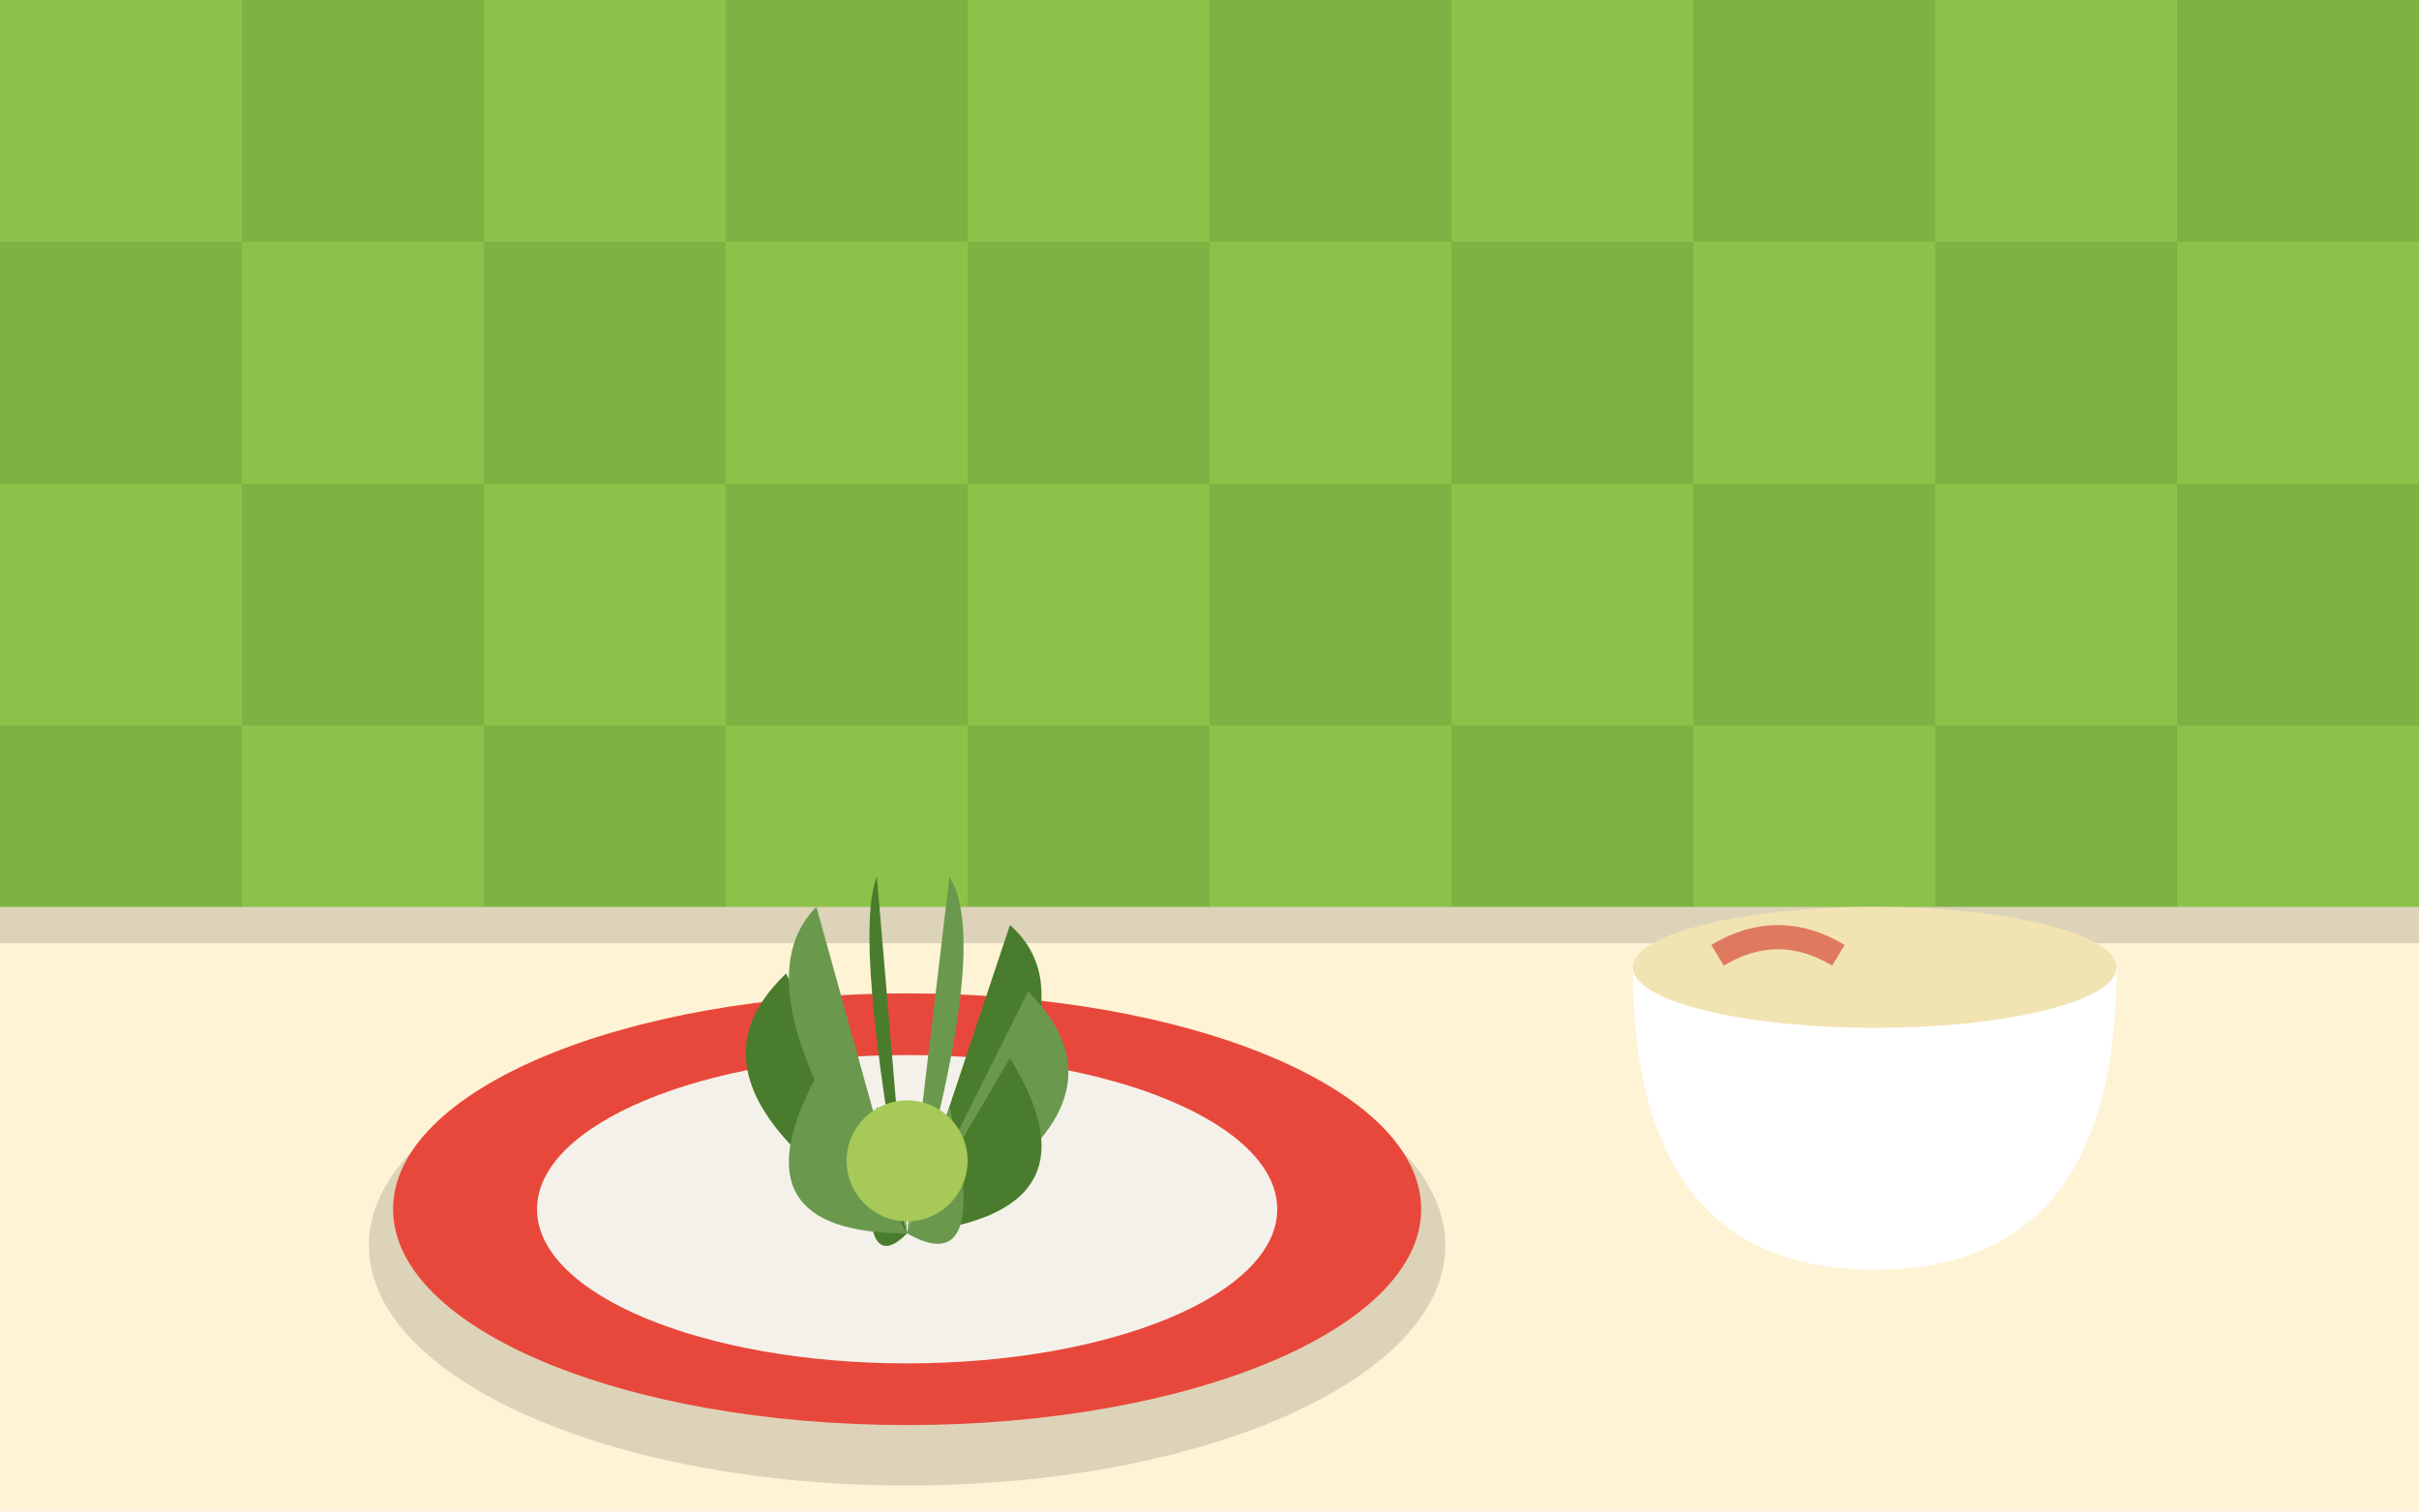
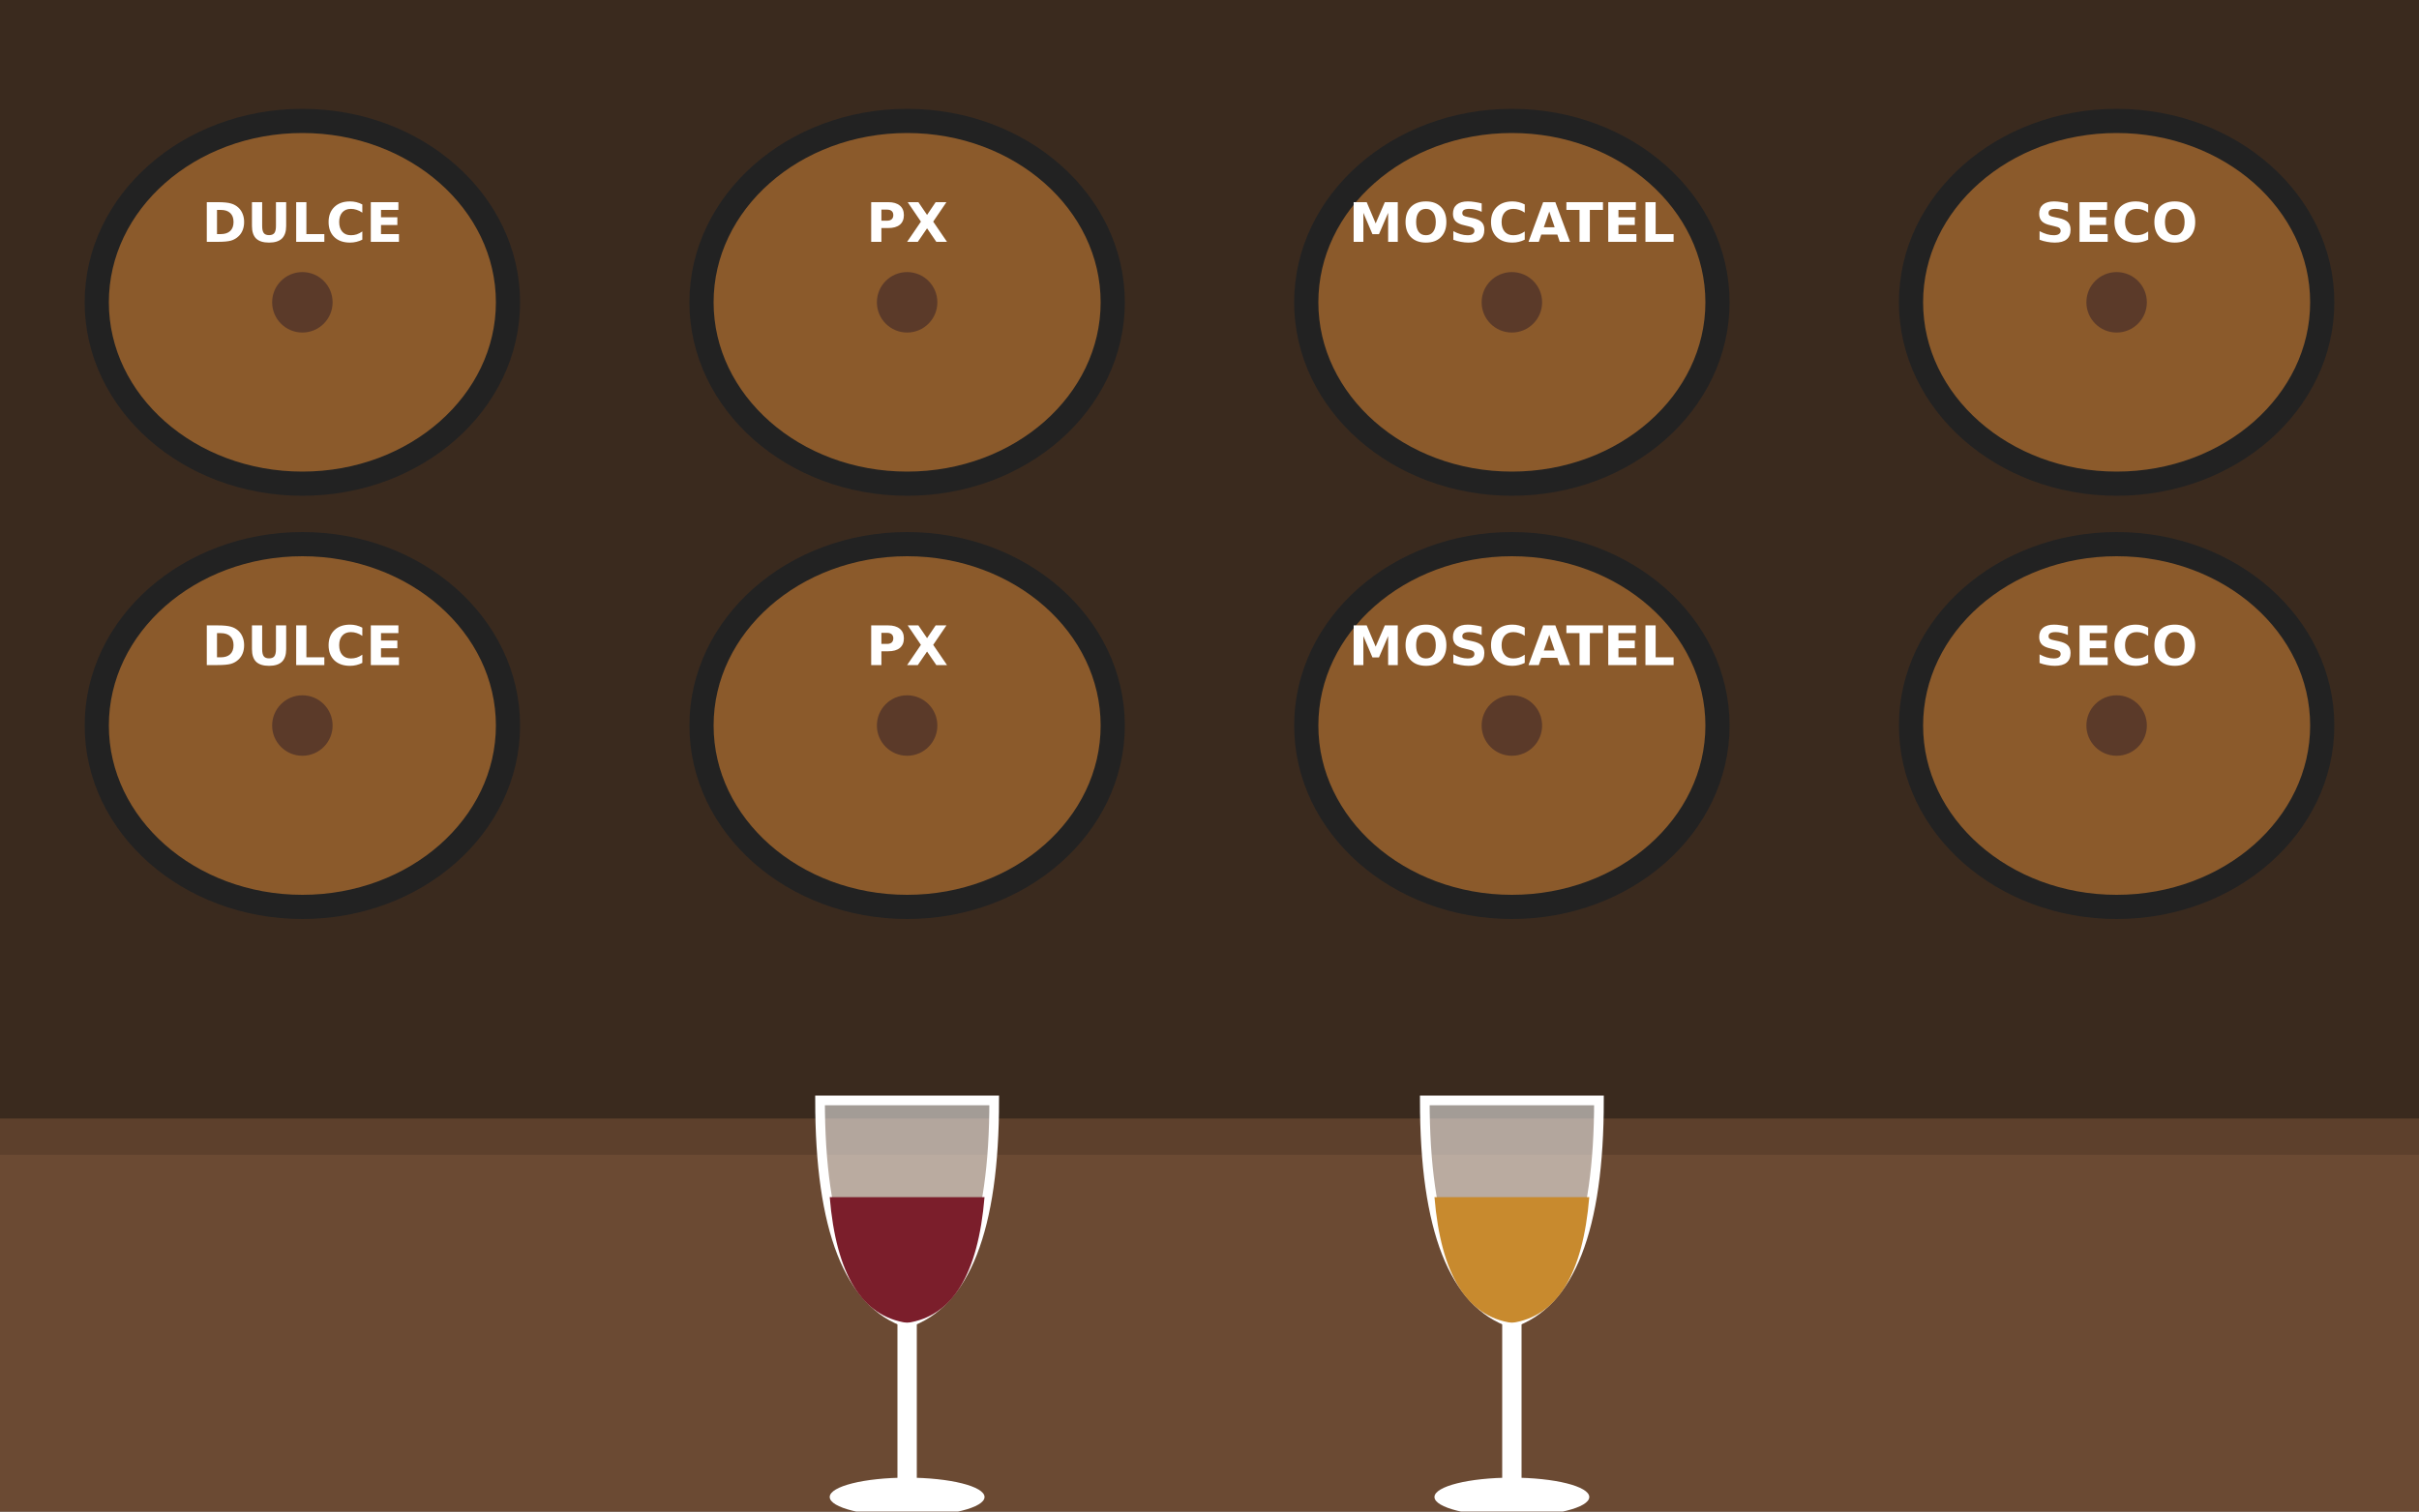
<svg xmlns="http://www.w3.org/2000/svg" viewBox="0 0 400 250" preserveAspectRatio="xMidYMid slice">
  <rect width="400" height="250" fill="#FFF" />
-   <rect x="0" y="0" width="40" height="40" fill="#8BC34A" />
-   <rect x="0" y="40" width="40" height="40" fill="#7CB342" />
-   <rect x="0" y="80" width="40" height="40" fill="#8BC34A" />
-   <rect x="0" y="120" width="40" height="40" fill="#7CB342" />
-   <rect x="0" y="160" width="40" height="40" fill="#8BC34A" />
-   <rect x="40" y="0" width="40" height="40" fill="#7CB342" />
-   <rect x="40" y="40" width="40" height="40" fill="#8BC34A" />
-   <rect x="40" y="80" width="40" height="40" fill="#7CB342" />
-   <rect x="40" y="120" width="40" height="40" fill="#8BC34A" />
-   <rect x="40" y="160" width="40" height="40" fill="#7CB342" />
-   <rect x="80" y="0" width="40" height="40" fill="#8BC34A" />
-   <rect x="80" y="40" width="40" height="40" fill="#7CB342" />
-   <rect x="80" y="80" width="40" height="40" fill="#8BC34A" />
-   <rect x="80" y="120" width="40" height="40" fill="#7CB342" />
-   <rect x="80" y="160" width="40" height="40" fill="#8BC34A" />
-   <rect x="120" y="0" width="40" height="40" fill="#7CB342" />
-   <rect x="120" y="40" width="40" height="40" fill="#8BC34A" />
-   <rect x="120" y="80" width="40" height="40" fill="#7CB342" />
-   <rect x="120" y="120" width="40" height="40" fill="#8BC34A" />
-   <rect x="120" y="160" width="40" height="40" fill="#7CB342" />
-   <rect x="160" y="0" width="40" height="40" fill="#8BC34A" />
-   <rect x="160" y="40" width="40" height="40" fill="#7CB342" />
-   <rect x="160" y="80" width="40" height="40" fill="#8BC34A" />
-   <rect x="160" y="120" width="40" height="40" fill="#7CB342" />
-   <rect x="160" y="160" width="40" height="40" fill="#8BC34A" />
-   <rect x="200" y="0" width="40" height="40" fill="#7CB342" />
-   <rect x="200" y="40" width="40" height="40" fill="#8BC34A" />
-   <rect x="200" y="80" width="40" height="40" fill="#7CB342" />
-   <rect x="200" y="120" width="40" height="40" fill="#8BC34A" />
-   <rect x="200" y="160" width="40" height="40" fill="#7CB342" />
-   <rect x="240" y="0" width="40" height="40" fill="#8BC34A" />
-   <rect x="240" y="40" width="40" height="40" fill="#7CB342" />
-   <rect x="240" y="80" width="40" height="40" fill="#8BC34A" />
-   <rect x="240" y="120" width="40" height="40" fill="#7CB342" />
-   <rect x="240" y="160" width="40" height="40" fill="#8BC34A" />
-   <rect x="280" y="0" width="40" height="40" fill="#7CB342" />
-   <rect x="280" y="40" width="40" height="40" fill="#8BC34A" />
-   <rect x="280" y="80" width="40" height="40" fill="#7CB342" />
-   <rect x="280" y="120" width="40" height="40" fill="#8BC34A" />
-   <rect x="280" y="160" width="40" height="40" fill="#7CB342" />
-   <rect x="320" y="0" width="40" height="40" fill="#8BC34A" />
-   <rect x="320" y="40" width="40" height="40" fill="#7CB342" />
-   <rect x="320" y="80" width="40" height="40" fill="#8BC34A" />
-   <rect x="320" y="120" width="40" height="40" fill="#7CB342" />
-   <rect x="320" y="160" width="40" height="40" fill="#8BC34A" />
-   <rect x="360" y="0" width="40" height="40" fill="#7CB342" />
-   <rect x="360" y="40" width="40" height="40" fill="#8BC34A" />
-   <rect x="360" y="80" width="40" height="40" fill="#7CB342" />
-   <rect x="360" y="120" width="40" height="40" fill="#8BC34A" />
-   <rect x="360" y="160" width="40" height="40" fill="#7CB342" />
-   <rect x="0" y="150" width="400" height="100" fill="#FFF3D6" />
-   <rect x="0" y="150" width="400" height="6" fill="#00000022" />
-   <g transform="translate(150,200)">
-     <ellipse cx="0" cy="6" rx="89" ry="39.7" fill="#00000022" />
-     <ellipse cx="0" cy="0" rx="85" ry="35.7" fill="#E8483B" />
-     <ellipse cx="0" cy="0" rx="61.2" ry="25.5" fill="#F4F1EA" />
-     <g transform="translate(0,4)">
-       <path d="M0 0 q-40 -24 -20 -43z" fill="#4A7C2E" />
-       <path d="M0 0 q-29 -40 -15 -54z" fill="#6A994E" />
-       <path d="M0 0 q-9 -49 -5 -59z" fill="#4A7C2E" />
-       <path d="M0 0 q14 -48 7 -59z" fill="#6A994E" />
-       <path d="M0 0 q33 -37 17 -51z" fill="#4A7C2E" />
-       <path d="M0 0 q40 -20 20 -40z" fill="#6A994E" />
-       <path d="M0 0 q33 -3 17 -29z" fill="#4A7C2E" />
-       <path d="M0 0 q14 8 7 -21z" fill="#6A994E" />
-       <path d="M0 0 q-9 9 -5 -21z" fill="#4A7C2E" />
-       <path d="M0 0 q-29 0 -15 -26z" fill="#6A994E" />
-       <circle cx="0" cy="-12" r="10" fill="#A7C957" />
-     </g>
+   <rect width="400" height="250" fill="#3A2A1E" />
+   <g transform="translate(50,50)">
+     <ellipse rx="34" ry="30" fill="#8B5A2B" />
+     <ellipse rx="34" ry="30" fill="none" stroke="#222" stroke-width="4" />
+     <circle r="5" fill="#5B3A29" />
+     <text y="-10" text-anchor="middle" font-family="DejaVu Sans" font-size="9" font-weight="bold" fill="#fff">DULCE</text>
  </g>
-   <g transform="translate(310,180)">
-     <path d="M-40 -20 q0 50 40 50 q40 0 40 -50z" fill="#FFFFFF" />
-     <ellipse cx="0" cy="-20" rx="40" ry="10" fill="#F2E3B3" />
-     <path d="M-26 -22 q10 -6 20 0" stroke="#E07A5F" stroke-width="4" fill="none" />
+   <g transform="translate(150,50)">
+     <ellipse rx="34" ry="30" fill="#8B5A2B" />
+     <ellipse rx="34" ry="30" fill="none" stroke="#222" stroke-width="4" />
+     <circle r="5" fill="#5B3A29" />
+     <text y="-10" text-anchor="middle" font-family="DejaVu Sans" font-size="9" font-weight="bold" fill="#fff">PX</text>
+   </g>
+   <g transform="translate(250,50)">
+     <ellipse rx="34" ry="30" fill="#8B5A2B" />
+     <ellipse rx="34" ry="30" fill="none" stroke="#222" stroke-width="4" />
+     <circle r="5" fill="#5B3A29" />
+     <text y="-10" text-anchor="middle" font-family="DejaVu Sans" font-size="9" font-weight="bold" fill="#fff">MOSCATEL</text>
+   </g>
+   <g transform="translate(350,50)">
+     <ellipse rx="34" ry="30" fill="#8B5A2B" />
+     <ellipse rx="34" ry="30" fill="none" stroke="#222" stroke-width="4" />
+     <circle r="5" fill="#5B3A29" />
+     <text y="-10" text-anchor="middle" font-family="DejaVu Sans" font-size="9" font-weight="bold" fill="#fff">SECO</text>
+   </g>
+   <g transform="translate(50,120)">
+     <ellipse rx="34" ry="30" fill="#8B5A2B" />
+     <ellipse rx="34" ry="30" fill="none" stroke="#222" stroke-width="4" />
+     <circle r="5" fill="#5B3A29" />
+     <text y="-10" text-anchor="middle" font-family="DejaVu Sans" font-size="9" font-weight="bold" fill="#fff">DULCE</text>
+   </g>
+   <g transform="translate(150,120)">
+     <ellipse rx="34" ry="30" fill="#8B5A2B" />
+     <ellipse rx="34" ry="30" fill="none" stroke="#222" stroke-width="4" />
+     <circle r="5" fill="#5B3A29" />
+     <text y="-10" text-anchor="middle" font-family="DejaVu Sans" font-size="9" font-weight="bold" fill="#fff">PX</text>
+   </g>
+   <g transform="translate(250,120)">
+     <ellipse rx="34" ry="30" fill="#8B5A2B" />
+     <ellipse rx="34" ry="30" fill="none" stroke="#222" stroke-width="4" />
+     <circle r="5" fill="#5B3A29" />
+     <text y="-10" text-anchor="middle" font-family="DejaVu Sans" font-size="9" font-weight="bold" fill="#fff">MOSCATEL</text>
+   </g>
+   <g transform="translate(350,120)">
+     <ellipse rx="34" ry="30" fill="#8B5A2B" />
+     <ellipse rx="34" ry="30" fill="none" stroke="#222" stroke-width="4" />
+     <circle r="5" fill="#5B3A29" />
+     <text y="-10" text-anchor="middle" font-family="DejaVu Sans" font-size="9" font-weight="bold" fill="#fff">SECO</text>
+   </g>
+   <rect x="0" y="185" width="400" height="65" fill="#6B4A33" />
+   <rect x="0" y="185" width="400" height="6" fill="#00000022" />
+   <g transform="translate(150,230) scale(0.8)">
+     <path d="M-18 -60 h36 q0 40 -18 46 q-18 -6 -18 -46z" fill="#ffffff88" stroke="#fff" stroke-width="2" />
+     <path d="M-16 -40 h32 q-2 24 -16 26 q-14 -2 -16 -26z" fill="#7B1E2B" />
+     <rect x="-2" y="-14" width="4" height="34" fill="#fff" />
+     <ellipse cx="0" cy="22" rx="16" ry="4" fill="#fff" />
+   </g>
+   <g transform="translate(250,230) scale(0.8)">
+     <path d="M-18 -60 h36 q0 40 -18 46 q-18 -6 -18 -46z" fill="#ffffff88" stroke="#fff" stroke-width="2" />
+     <path d="M-16 -40 h32 q-2 24 -16 26 q-14 -2 -16 -26z" fill="#C88A2E" />
+     <rect x="-2" y="-14" width="4" height="34" fill="#fff" />
+     <ellipse cx="0" cy="22" rx="16" ry="4" fill="#fff" />
  </g>
</svg>
